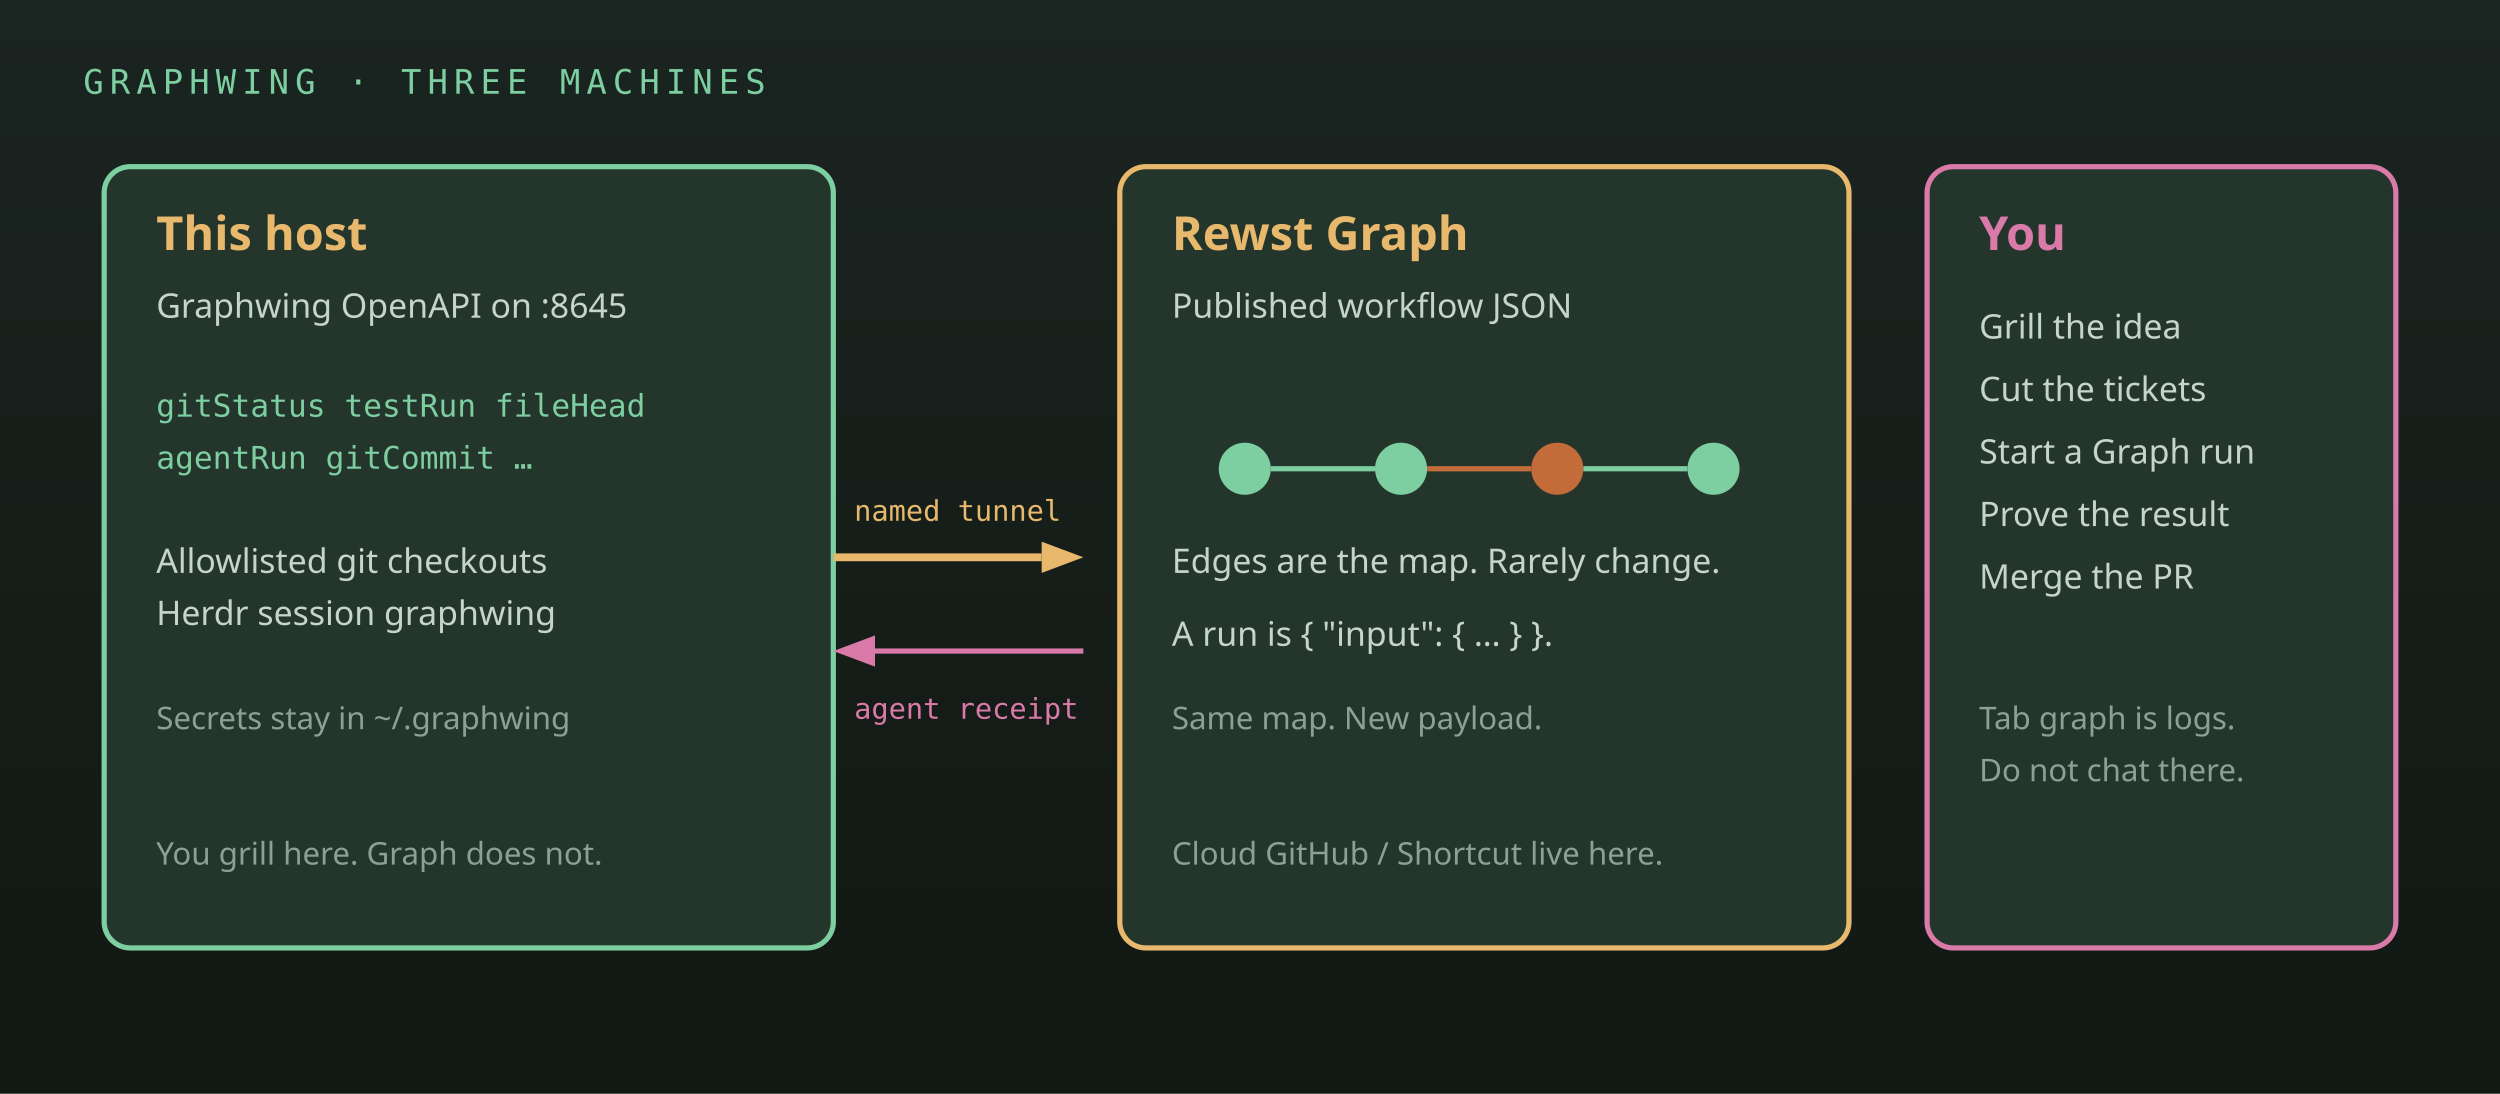
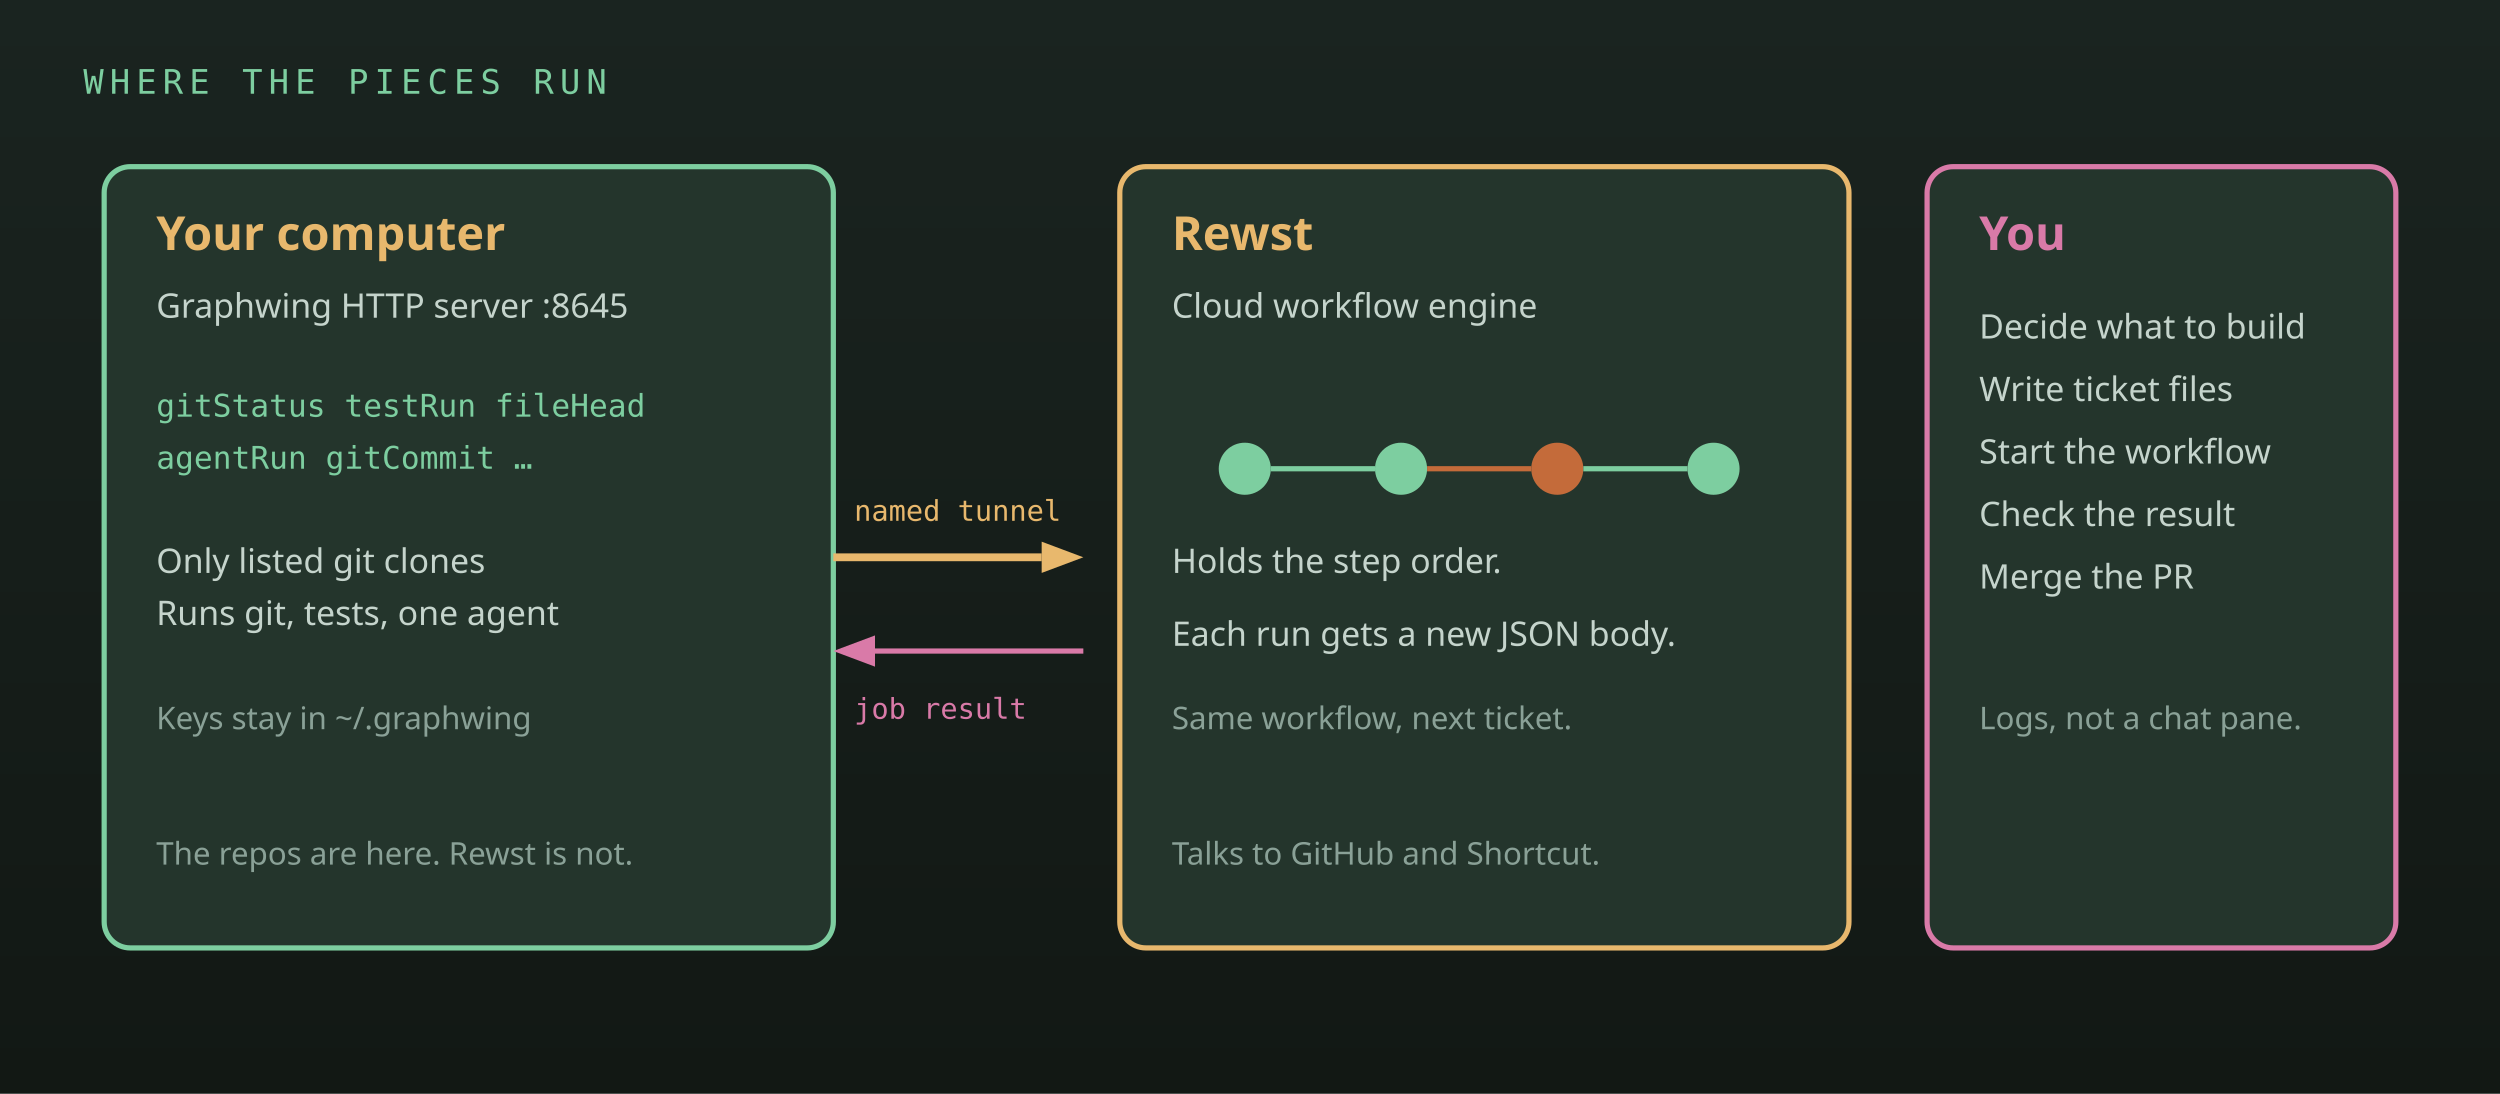
<svg xmlns="http://www.w3.org/2000/svg" viewBox="0 0 960 420" role="img" aria-labelledby="t d">
  <defs>
    <linearGradient id="bg" x1="0" y1="0" x2="0" y2="1">
      <stop offset="0" stop-color="#1a2420" />
      <stop offset="1" stop-color="#121814" />
    </linearGradient>
    <filter id="glow" x="-20%" y="-20%" width="140%" height="140%">
      <feGaussianBlur stdDeviation="4" result="b" />
      <feMerge>
        <feMergeNode in="b" />
        <feMergeNode in="SourceGraphic" />
      </feMerge>
    </filter>
  </defs>
  <rect width="960" height="420" fill="url(#bg)" />
-   <text x="32" y="36" fill="#7dcea0" font-family="ui-monospace, SFMono-Regular, Menlo, monospace" font-size="13" letter-spacing="0.18em">GRAPHWING · THREE MACHINES</text>
+   <text x="32" y="36" fill="#7dcea0" font-family="ui-monospace, SFMono-Regular, Menlo, monospace" font-size="13" letter-spacing="0.18em">WHERE THE PIECES RUN</text>
  <rect x="40" y="64" width="280" height="300" rx="10" fill="#24352c" stroke="#7dcea0" stroke-width="2" />
-   <text x="60" y="96" fill="#e8b86d" font-family="ui-sans-serif, system-ui, sans-serif" font-size="18" font-weight="700">This host</text>
-   <text x="60" y="122" fill="#c5d4cc" font-family="ui-sans-serif, system-ui, sans-serif" font-size="13">Graphwing OpenAPI on :8645</text>
+   <text x="60" y="96" fill="#e8b86d" font-family="ui-sans-serif, system-ui, sans-serif" font-size="18" font-weight="700">Your computer</text>
+   <text x="60" y="122" fill="#c5d4cc" font-family="ui-sans-serif, system-ui, sans-serif" font-size="13">Graphwing HTTP server :8645</text>
  <text x="60" y="160" fill="#7dcea0" font-family="ui-monospace, Menlo, monospace" font-size="12">gitStatus  testRun  fileHead</text>
  <text x="60" y="180" fill="#7dcea0" font-family="ui-monospace, Menlo, monospace" font-size="12">agentRun   gitCommit  …</text>
-   <text x="60" y="220" fill="#c5d4cc" font-family="ui-sans-serif, system-ui, sans-serif" font-size="13">Allowlisted git checkouts</text>
-   <text x="60" y="240" fill="#c5d4cc" font-family="ui-sans-serif, system-ui, sans-serif" font-size="13">Herdr session graphwing</text>
-   <text x="60" y="280" fill="#8aa197" font-family="ui-sans-serif, system-ui, sans-serif" font-size="12">Secrets stay in ~/.graphwing</text>
-   <text x="60" y="332" fill="#8aa197" font-family="ui-sans-serif, system-ui, sans-serif" font-size="12">You grill here. Graph does not.</text>
+   <text x="60" y="220" fill="#c5d4cc" font-family="ui-sans-serif, system-ui, sans-serif" font-size="13">Only listed git clones</text>
+   <text x="60" y="240" fill="#c5d4cc" font-family="ui-sans-serif, system-ui, sans-serif" font-size="13">Runs git, tests, one agent</text>
+   <text x="60" y="280" fill="#8aa197" font-family="ui-sans-serif, system-ui, sans-serif" font-size="12">Keys stay in ~/.graphwing</text>
+   <text x="60" y="332" fill="#8aa197" font-family="ui-sans-serif, system-ui, sans-serif" font-size="12">The repos are here. Rewst is not.</text>
  <path d="M320 214 H400" stroke="#e8b86d" stroke-width="3" fill="none" />
  <polygon points="400,208 416,214 400,220" fill="#e8b86d" />
  <text x="328" y="200" fill="#e8b86d" font-family="ui-monospace, Menlo, monospace" font-size="11">named tunnel</text>
  <path d="M416 250 H336" stroke="#d97aa8" stroke-width="2" fill="none" />
  <polygon points="336,244 320,250 336,256" fill="#d97aa8" />
-   <text x="328" y="276" fill="#d97aa8" font-family="ui-monospace, Menlo, monospace" font-size="11">agent receipt</text>
+   <text x="328" y="276" fill="#d97aa8" font-family="ui-monospace, Menlo, monospace" font-size="11">job result</text>
  <rect x="430" y="64" width="280" height="300" rx="10" fill="#24352c" stroke="#e8b86d" stroke-width="2" />
-   <text x="450" y="96" fill="#e8b86d" font-family="ui-sans-serif, system-ui, sans-serif" font-size="18" font-weight="700">Rewst Graph</text>
-   <text x="450" y="122" fill="#c5d4cc" font-family="ui-sans-serif, system-ui, sans-serif" font-size="13">Published workflow JSON</text>
+   <text x="450" y="96" fill="#e8b86d" font-family="ui-sans-serif, system-ui, sans-serif" font-size="18" font-weight="700">Rewst</text>
+   <text x="450" y="122" fill="#c5d4cc" font-family="ui-sans-serif, system-ui, sans-serif" font-size="13">Cloud workflow engine</text>
  <circle cx="478" cy="180" r="10" fill="#7dcea0" />
  <circle cx="538" cy="180" r="10" fill="#7dcea0" />
  <circle cx="598" cy="180" r="10" fill="#c46b3a" />
  <circle cx="658" cy="180" r="10" fill="#7dcea0" />
  <line x1="488" y1="180" x2="528" y2="180" stroke="#7dcea0" stroke-width="2" />
  <line x1="548" y1="180" x2="588" y2="180" stroke="#c46b3a" stroke-width="2" />
  <line x1="608" y1="180" x2="648" y2="180" stroke="#7dcea0" stroke-width="2" />
-   <text x="450" y="220" fill="#c5d4cc" font-family="ui-sans-serif, system-ui, sans-serif" font-size="13">Edges are the map. Rarely change.</text>
-   <text x="450" y="248" fill="#c5d4cc" font-family="ui-sans-serif, system-ui, sans-serif" font-size="13">A run is { "input": { … } }.</text>
-   <text x="450" y="280" fill="#8aa197" font-family="ui-sans-serif, system-ui, sans-serif" font-size="12">Same map. New payload.</text>
-   <text x="450" y="332" fill="#8aa197" font-family="ui-sans-serif, system-ui, sans-serif" font-size="12">Cloud GitHub / Shortcut live here.</text>
+   <text x="450" y="220" fill="#c5d4cc" font-family="ui-sans-serif, system-ui, sans-serif" font-size="13">Holds the step order.</text>
+   <text x="450" y="248" fill="#c5d4cc" font-family="ui-sans-serif, system-ui, sans-serif" font-size="13">Each run gets a new JSON body.</text>
+   <text x="450" y="280" fill="#8aa197" font-family="ui-sans-serif, system-ui, sans-serif" font-size="12">Same workflow, next ticket.</text>
+   <text x="450" y="332" fill="#8aa197" font-family="ui-sans-serif, system-ui, sans-serif" font-size="12">Talks to GitHub and Shortcut.</text>
  <rect x="740" y="64" width="180" height="300" rx="10" fill="#24352c" stroke="#d97aa8" stroke-width="2" />
  <text x="760" y="96" fill="#d97aa8" font-family="ui-sans-serif, system-ui, sans-serif" font-size="18" font-weight="700">You</text>
-   <text x="760" y="130" fill="#c5d4cc" font-family="ui-sans-serif, system-ui, sans-serif" font-size="13">Grill the idea</text>
-   <text x="760" y="154" fill="#c5d4cc" font-family="ui-sans-serif, system-ui, sans-serif" font-size="13">Cut the tickets</text>
-   <text x="760" y="178" fill="#c5d4cc" font-family="ui-sans-serif, system-ui, sans-serif" font-size="13">Start a Graph run</text>
-   <text x="760" y="202" fill="#c5d4cc" font-family="ui-sans-serif, system-ui, sans-serif" font-size="13">Prove the result</text>
+   <text x="760" y="130" fill="#c5d4cc" font-family="ui-sans-serif, system-ui, sans-serif" font-size="13">Decide what to build</text>
+   <text x="760" y="154" fill="#c5d4cc" font-family="ui-sans-serif, system-ui, sans-serif" font-size="13">Write ticket files</text>
+   <text x="760" y="178" fill="#c5d4cc" font-family="ui-sans-serif, system-ui, sans-serif" font-size="13">Start the workflow</text>
+   <text x="760" y="202" fill="#c5d4cc" font-family="ui-sans-serif, system-ui, sans-serif" font-size="13">Check the result</text>
  <text x="760" y="226" fill="#c5d4cc" font-family="ui-sans-serif, system-ui, sans-serif" font-size="13">Merge the PR</text>
-   <text x="760" y="280" fill="#8aa197" font-family="ui-sans-serif, system-ui, sans-serif" font-size="12">Tab graph is logs.</text>
-   <text x="760" y="300" fill="#8aa197" font-family="ui-sans-serif, system-ui, sans-serif" font-size="12">Do not chat there.</text>
+   <text x="760" y="280" fill="#8aa197" font-family="ui-sans-serif, system-ui, sans-serif" font-size="12">Logs, not a chat pane.</text>
</svg>
